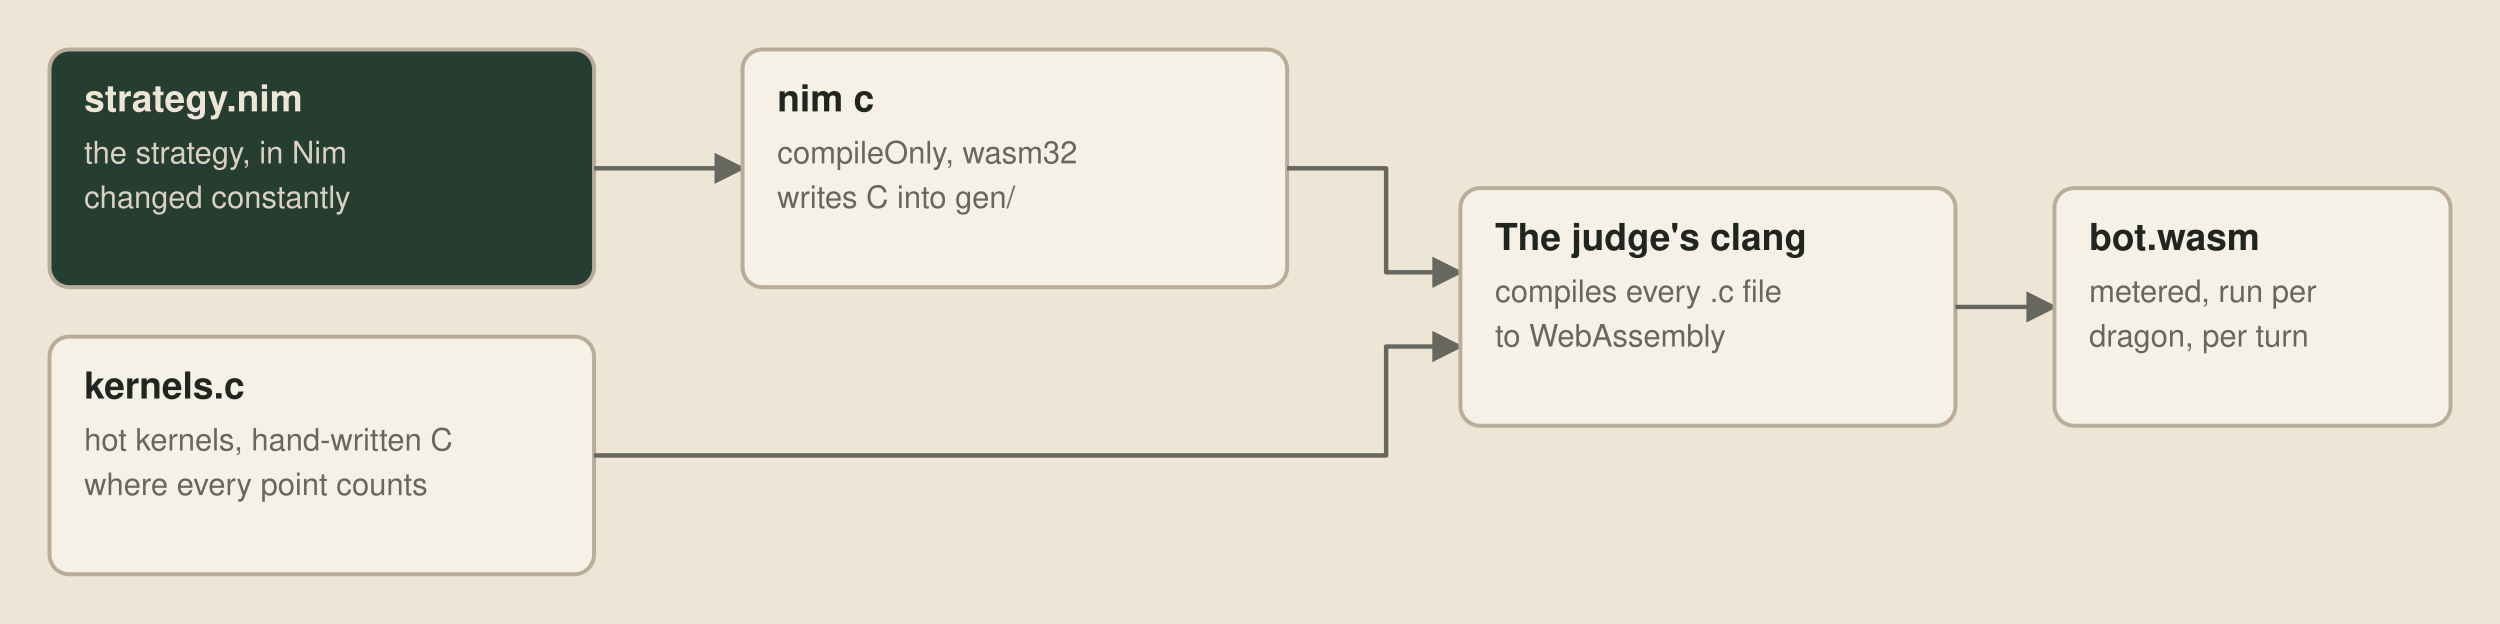
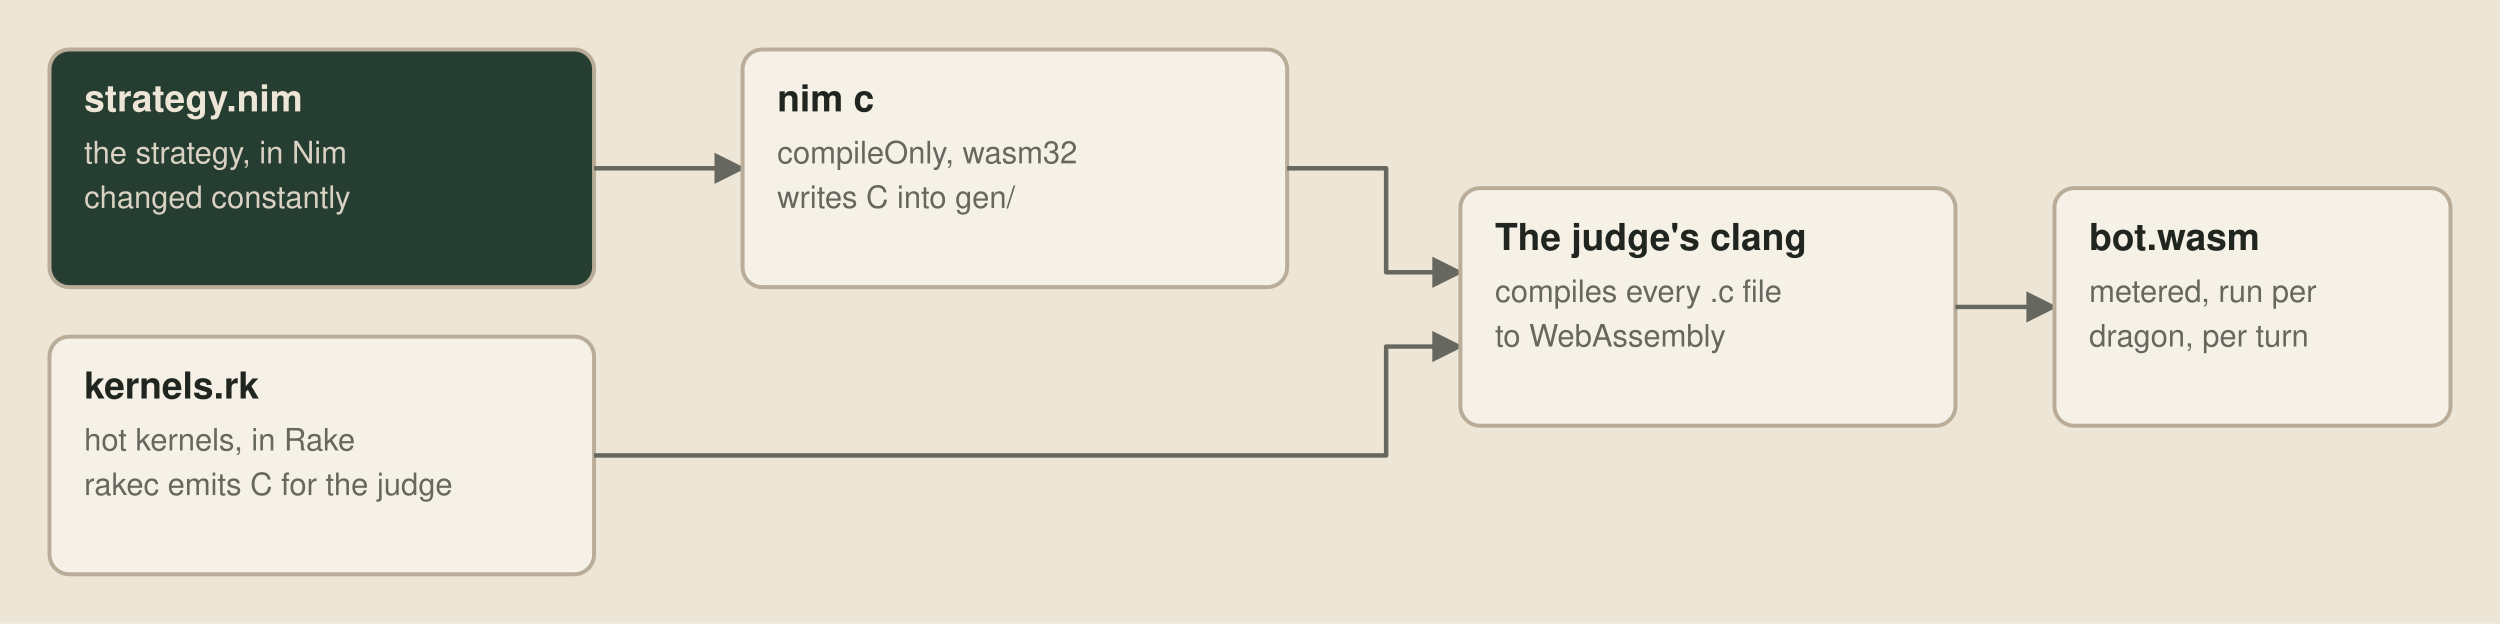
<svg xmlns="http://www.w3.org/2000/svg" viewBox="0 0 1010 252" font-family="Helvetica, Arial, sans-serif" role="img" aria-labelledby="t">
  <defs>
    <marker id="a" viewBox="0 0 10 10" refX="9" refY="5" markerWidth="7" markerHeight="7" orient="auto-start-reverse">
      <path d="M0 0L10 5L0 10z" fill="#66675e" />
    </marker>
    <marker id="s" viewBox="0 0 10 10" refX="9" refY="5" markerWidth="7" markerHeight="7" orient="auto-start-reverse">
      <path d="M0 0L10 5L0 10z" fill="#b53b13" />
    </marker>
  </defs>
  <rect width="1010" height="252" fill="#ede5d5" />
  <rect x="20" y="20" width="220" height="96" rx="8" fill="#263d31" stroke="#b9ad99" stroke-width="1.6" />
  <text x="34" y="45" font-size="15" fill="#ede5d5" text-anchor="start" font-weight="bold">strategy.nim</text>
  <text x="34" y="66" font-size="12.5" fill="#d9d2c3" text-anchor="start" font-weight="normal">the strategy, in Nim</text>
  <text x="34" y="84" font-size="12.5" fill="#d9d2c3" text-anchor="start" font-weight="normal">changed constantly</text>
  <rect x="20" y="136" width="220" height="96" rx="8" fill="#f6f1e7" stroke="#b9ad99" stroke-width="1.6" />
-   <text x="34" y="161" font-size="15" fill="#20251f" text-anchor="start" font-weight="bold">kernels.c</text>
-   <text x="34" y="182" font-size="12.5" fill="#66675e" text-anchor="start" font-weight="normal">hot kernels, hand-written C</text>
-   <text x="34" y="200" font-size="12.5" fill="#66675e" text-anchor="start" font-weight="normal">where every point counts</text>
+   <text x="34" y="161" font-size="15" fill="#20251f" text-anchor="start" font-weight="bold">kernels.rk</text>
+   <text x="34" y="182" font-size="12.5" fill="#66675e" text-anchor="start" font-weight="normal">hot kernels, in Rake</text>
+   <text x="34" y="200" font-size="12.5" fill="#66675e" text-anchor="start" font-weight="normal">rakec emits C for the judge</text>
  <path d="M240 68 L300 68" fill="none" stroke="#66675e" stroke-width="1.8" stroke-linejoin="round" marker-end="url(#a)" />
  <rect x="300" y="20" width="220" height="96" rx="8" fill="#f6f1e7" stroke="#b9ad99" stroke-width="1.6" />
  <text x="314" y="45" font-size="15" fill="#20251f" text-anchor="start" font-weight="bold">nim c</text>
  <text x="314" y="66" font-size="12.5" fill="#66675e" text-anchor="start" font-weight="normal">compileOnly, wasm32</text>
  <text x="314" y="84" font-size="12.5" fill="#66675e" text-anchor="start" font-weight="normal">writes C into gen/</text>
  <path d="M520 68 L560 68 L560 110 L590 110" fill="none" stroke="#66675e" stroke-width="1.8" stroke-linejoin="round" marker-end="url(#a)" />
  <path d="M240 184 L560 184 L560 140 L590 140" fill="none" stroke="#66675e" stroke-width="1.8" stroke-linejoin="round" marker-end="url(#a)" />
  <rect x="590" y="76" width="200" height="96" rx="8" fill="#f6f1e7" stroke="#b9ad99" stroke-width="1.6" />
  <text x="604" y="101" font-size="15" fill="#20251f" text-anchor="start" font-weight="bold">The judge's clang</text>
  <text x="604" y="122" font-size="12.5" fill="#66675e" text-anchor="start" font-weight="normal">compiles every .c file</text>
  <text x="604" y="140" font-size="12.5" fill="#66675e" text-anchor="start" font-weight="normal">to WebAssembly</text>
  <path d="M790 124 L830 124" fill="none" stroke="#66675e" stroke-width="1.8" stroke-linejoin="round" marker-end="url(#a)" />
  <rect x="830" y="76" width="160" height="96" rx="8" fill="#f6f1e7" stroke="#b9ad99" stroke-width="1.6" />
  <text x="844" y="101" font-size="15" fill="#20251f" text-anchor="start" font-weight="bold">bot.wasm</text>
  <text x="844" y="122" font-size="12.5" fill="#66675e" text-anchor="start" font-weight="normal">metered, run per</text>
  <text x="844" y="140" font-size="12.5" fill="#66675e" text-anchor="start" font-weight="normal">dragon, per turn</text>
</svg>
